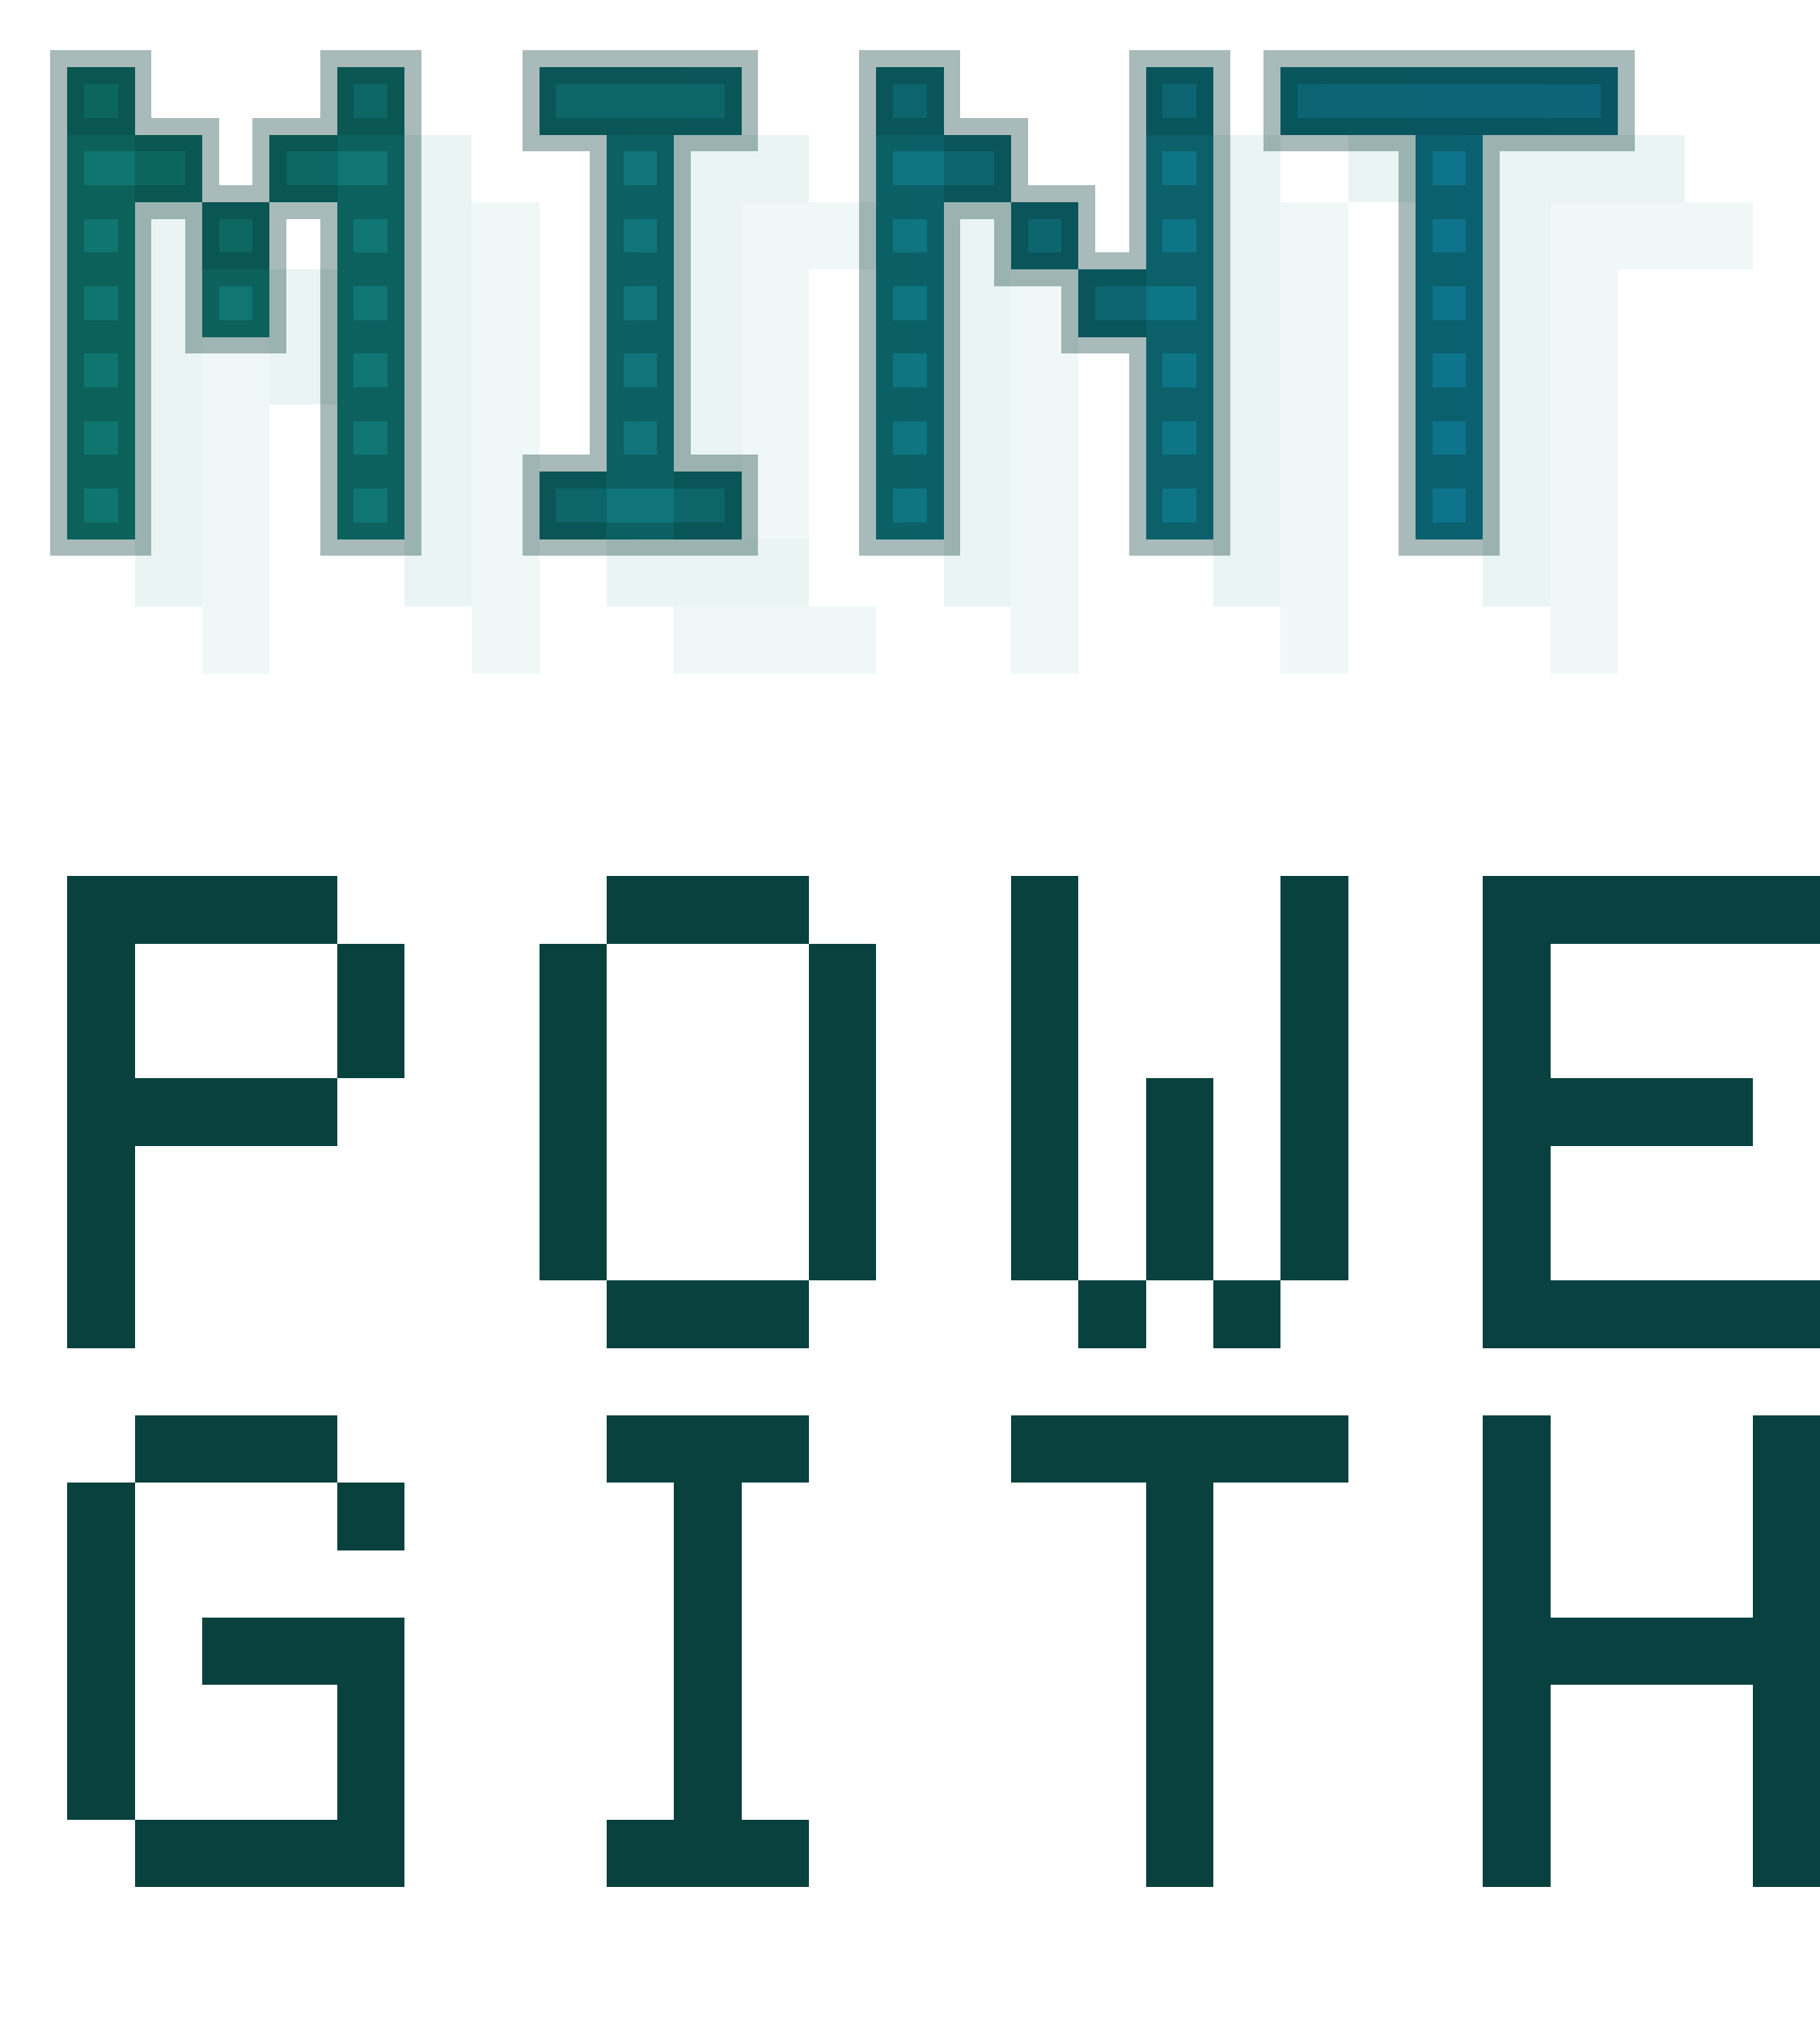
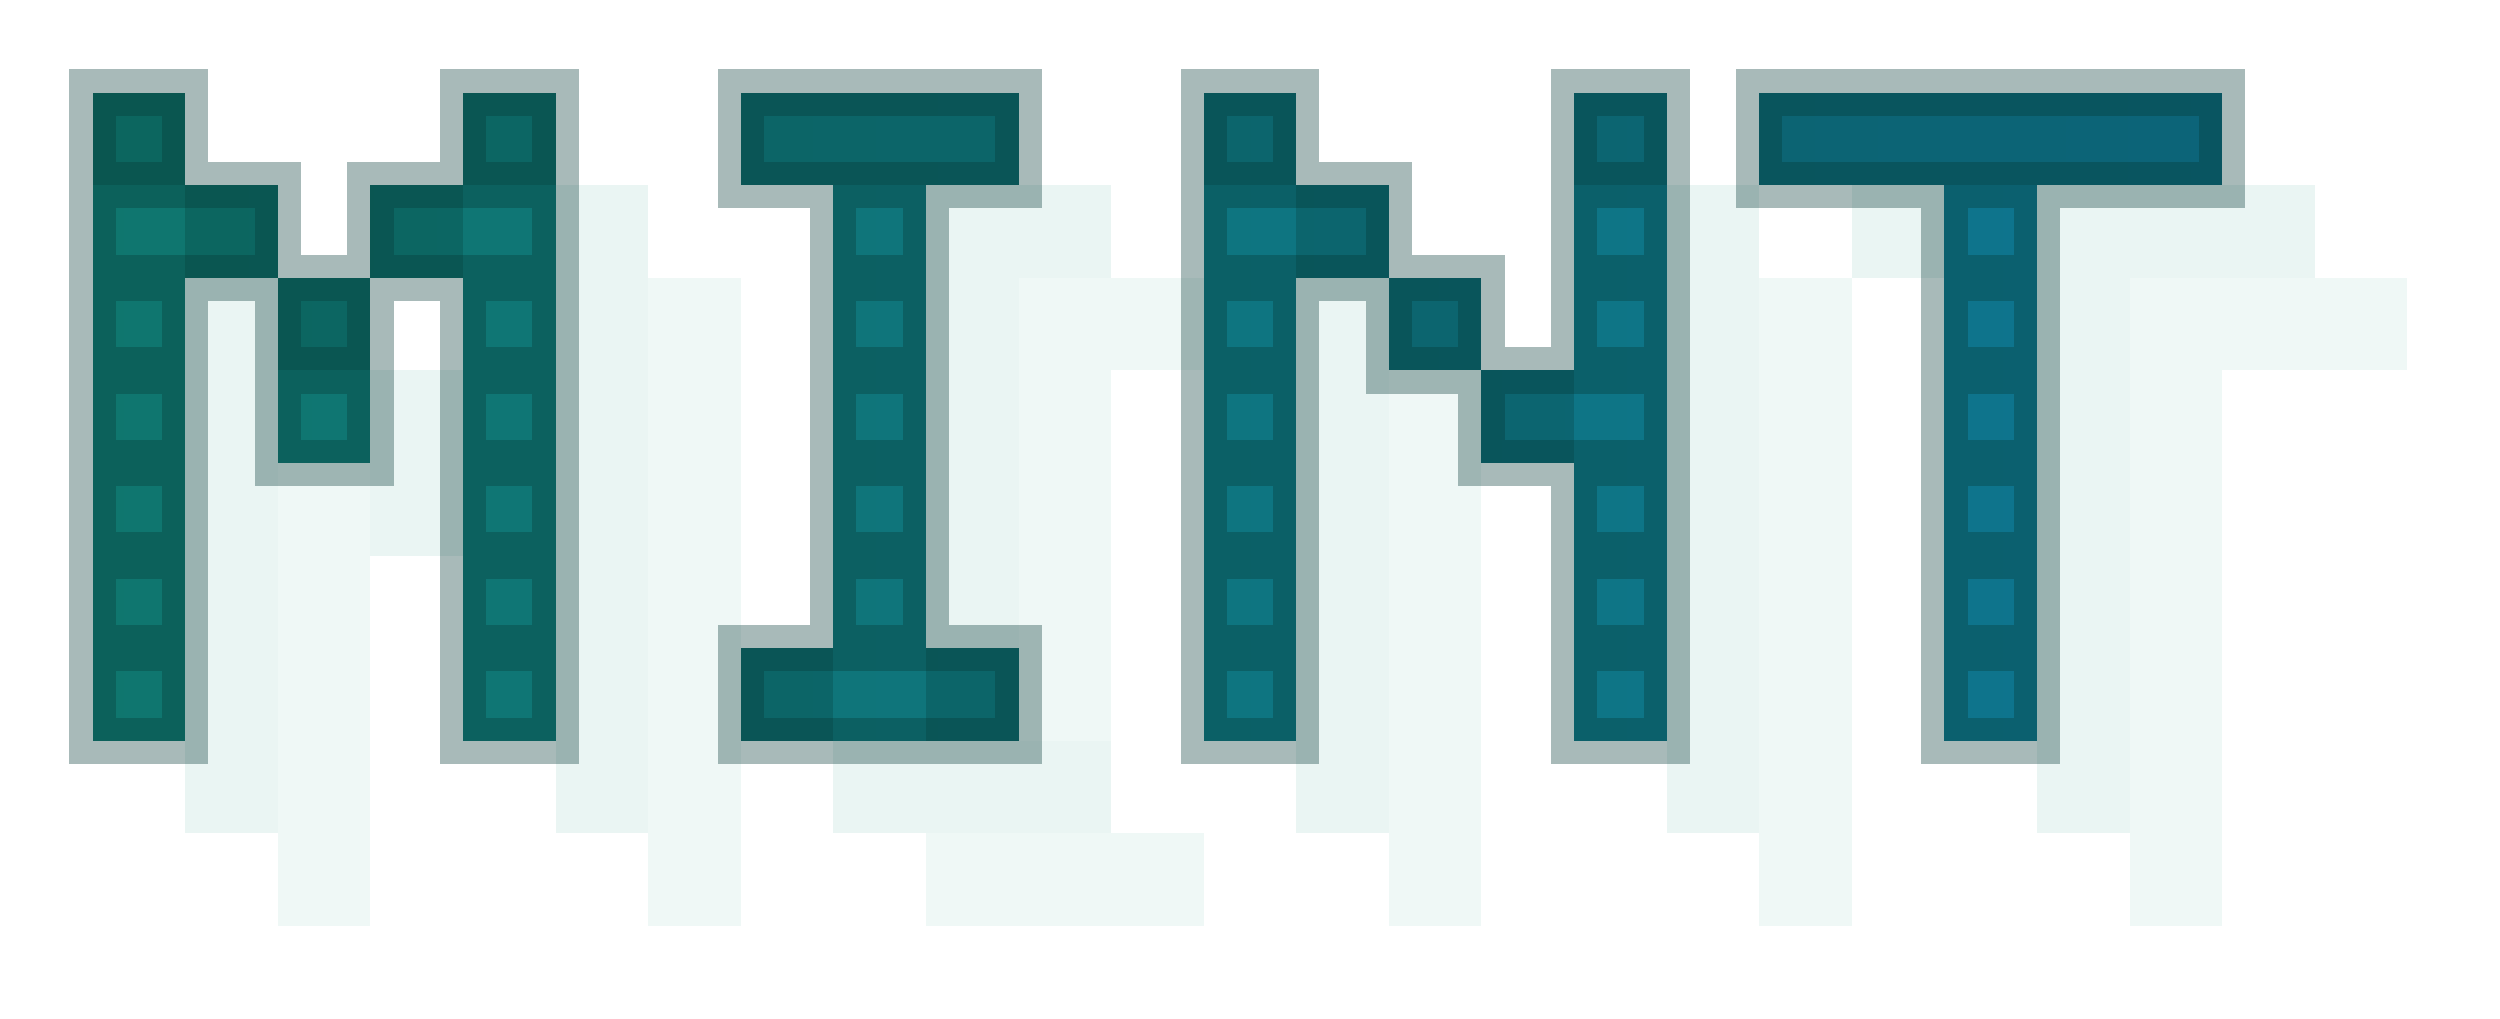
- <svg xmlns="http://www.w3.org/2000/svg" viewBox="0 0 27 30" width="135" height="150" preserveAspectRatio="xMidYMid meet" shape-rendering="crispEdges" role="img" aria-label="MINT">
+ <svg xmlns="http://www.w3.org/2000/svg" viewBox="0 0 27 11" width="135" height="55" preserveAspectRatio="xMidYMid meet" shape-rendering="crispEdges" role="img" aria-label="MINT">
  <defs>
    <path id="g0" d="M0 0h1v1h-1zM4 0h1v1h-1zM0 1h2v1h-2zM3 1h2v1h-2zM0 2h1v1h-1zM2 2h1v1h-1zM4 2h1v1h-1zM0 3h1v1h-1zM2 3h1v1h-1zM4 3h1v1h-1zM0 4h1v1h-1zM4 4h1v1h-1zM0 5h1v1h-1zM4 5h1v1h-1zM0 6h1v1h-1zM4 6h1v1h-1z" />
    <path id="g1" d="M1 0h3v1h-3zM2 1h1v1h-1zM2 2h1v1h-1zM2 3h1v1h-1zM2 4h1v1h-1zM2 5h1v1h-1zM1 6h3v1h-3z" />
    <path id="g2" d="M0 0h1v1h-1zM4 0h1v1h-1zM0 1h2v1h-2zM4 1h1v1h-1zM0 2h1v1h-1zM2 2h1v1h-1zM4 2h1v1h-1zM0 3h1v1h-1zM3 3h2v1h-2zM0 4h1v1h-1zM4 4h1v1h-1zM0 5h1v1h-1zM4 5h1v1h-1zM0 6h1v1h-1zM4 6h1v1h-1z" />
    <path id="g3" d="M0 0h5v1h-5zM2 1h1v1h-1zM2 2h1v1h-1zM2 3h1v1h-1zM2 4h1v1h-1zM2 5h1v1h-1zM2 6h1v1h-1z" />
    <linearGradient id="f" gradientUnits="userSpaceOnUse" x1="1" y1="0" x2="24" y2="0" spreadMethod="reflect">
      <stop offset="0.000" stop-color="#0F766E" />
      <stop offset="1.000" stop-color="#0E7490" />
      <animateTransform attributeName="gradientTransform" type="translate" from="0 0" to="46 0" dur="4s" begin="0s" repeatCount="indefinite" />
    </linearGradient>
  </defs>
  <g>
    <g>
      <g transform="translate(1 1) scale(1 1)">
        <use href="#g0" x="2.000" y="2" fill="#eff8f6" />
        <use href="#g0" x="1.000" y="1" fill="#eaf5f3" />
      </g>
      <path d="M1 1h1v1h-1zM5 1h1v1h-1zM1 2h2v1h-2zM4 2h2v1h-2zM1 3h1v1h-1zM3 3h1v1h-1zM5 3h1v1h-1zM1 4h1v1h-1zM3 4h1v1h-1zM5 4h1v1h-1zM1 5h1v1h-1zM5 5h1v1h-1zM1 6h1v1h-1zM5 6h1v1h-1zM1 7h1v1h-1zM5 7h1v1h-1z" fill="url(#f)" />
      <g transform="translate(1 1) scale(1 1)">
        <path d="M0 0h1v1h-1zM4 0h1v1h-1zM0 1h2v1h-2zM3 1h2v1h-2zM0 2h1v1h-1zM2 2h1v1h-1zM4 2h1v1h-1zM0 3h1v1h-1zM2 3h1v1h-1zM4 3h1v1h-1zM0 4h1v1h-1zM4 4h1v1h-1zM0 5h1v1h-1zM4 5h1v1h-1zM0 6h1v1h-1zM4 6h1v1h-1z" fill="none" stroke="#083b37" stroke-width="0.5" stroke-opacity="0.35" />
        <path d="M0 0h1v1h-1zM4 0h1v1h-1zM1 1h1v1h-1zM3 1h1v1h-1zM2 2h1v1h-1z" fill="#073531" fill-opacity="0.24" />
      </g>
    </g>
    <g>
      <g transform="translate(7 1) scale(1 1)">
        <use href="#g1" x="2.000" y="2" fill="#eff8f6" />
        <use href="#g1" x="1.000" y="1" fill="#eaf5f3" />
      </g>
      <path d="M8 1h3v1h-3zM9 2h1v1h-1zM9 3h1v1h-1zM9 4h1v1h-1zM9 5h1v1h-1zM9 6h1v1h-1zM8 7h3v1h-3z" fill="url(#f)" />
      <g transform="translate(7 1) scale(1 1)">
        <path d="M1 0h3v1h-3zM2 1h1v1h-1zM2 2h1v1h-1zM2 3h1v1h-1zM2 4h1v1h-1zM2 5h1v1h-1zM1 6h3v1h-3z" fill="none" stroke="#083b37" stroke-width="0.5" stroke-opacity="0.35" />
        <path d="M1 0h3v1h-3zM1 6h1v1h-1zM3 6h1v1h-1z" fill="#073531" fill-opacity="0.24" />
      </g>
    </g>
    <g>
      <g transform="translate(13 1) scale(1 1)">
        <use href="#g2" x="2.000" y="2" fill="#eff8f6" />
        <use href="#g2" x="1.000" y="1" fill="#eaf5f3" />
      </g>
      <path d="M13 1h1v1h-1zM17 1h1v1h-1zM13 2h2v1h-2zM17 2h1v1h-1zM13 3h1v1h-1zM15 3h1v1h-1zM17 3h1v1h-1zM13 4h1v1h-1zM16 4h2v1h-2zM13 5h1v1h-1zM17 5h1v1h-1zM13 6h1v1h-1zM17 6h1v1h-1zM13 7h1v1h-1zM17 7h1v1h-1z" fill="url(#f)" />
      <g transform="translate(13 1) scale(1 1)">
        <path d="M0 0h1v1h-1zM4 0h1v1h-1zM0 1h2v1h-2zM4 1h1v1h-1zM0 2h1v1h-1zM2 2h1v1h-1zM4 2h1v1h-1zM0 3h1v1h-1zM3 3h2v1h-2zM0 4h1v1h-1zM4 4h1v1h-1zM0 5h1v1h-1zM4 5h1v1h-1zM0 6h1v1h-1zM4 6h1v1h-1z" fill="none" stroke="#083b37" stroke-width="0.5" stroke-opacity="0.35" />
        <path d="M0 0h1v1h-1zM4 0h1v1h-1zM1 1h1v1h-1zM2 2h1v1h-1zM3 3h1v1h-1z" fill="#073531" fill-opacity="0.24" />
      </g>
    </g>
    <g>
      <g transform="translate(19 1) scale(1 1)">
        <use href="#g3" x="2.000" y="2" fill="#eff8f6" />
        <use href="#g3" x="1.000" y="1" fill="#eaf5f3" />
      </g>
      <path d="M19 1h5v1h-5zM21 2h1v1h-1zM21 3h1v1h-1zM21 4h1v1h-1zM21 5h1v1h-1zM21 6h1v1h-1zM21 7h1v1h-1z" fill="url(#f)" />
      <g transform="translate(19 1) scale(1 1)">
        <path d="M0 0h5v1h-5zM2 1h1v1h-1zM2 2h1v1h-1zM2 3h1v1h-1zM2 4h1v1h-1zM2 5h1v1h-1zM2 6h1v1h-1z" fill="none" stroke="#083b37" stroke-width="0.5" stroke-opacity="0.35" />
        <path d="M0 0h5v1h-5z" fill="#073531" fill-opacity="0.24" />
      </g>
    </g>
  </g>
-   <g font-family="none" shape-rendering="crispEdges">
-     <a href="https://github.com/iamangusu/pixel-banner" target="_blank" rel="noopener">
-       <g transform="translate(1 13)" fill="url(#ff1)">
-         <path d="M0 0h4v1h-4zM0 1h1v1h-1zM4 1h1v1h-1zM0 2h1v1h-1zM4 2h1v1h-1zM0 3h4v1h-4zM0 4h1v1h-1zM0 5h1v1h-1zM0 6h1v1h-1zM8 0h3v1h-3zM7 1h1v1h-1zM11 1h1v1h-1zM7 2h1v1h-1zM11 2h1v1h-1zM7 3h1v1h-1zM11 3h1v1h-1zM7 4h1v1h-1zM11 4h1v1h-1zM7 5h1v1h-1zM11 5h1v1h-1zM8 6h3v1h-3zM14 0h1v1h-1zM18 0h1v1h-1zM14 1h1v1h-1zM18 1h1v1h-1zM14 2h1v1h-1zM18 2h1v1h-1zM14 3h1v1h-1zM16 3h1v1h-1zM18 3h1v1h-1zM14 4h1v1h-1zM16 4h1v1h-1zM18 4h1v1h-1zM14 5h1v1h-1zM16 5h1v1h-1zM18 5h1v1h-1zM15 6h1v1h-1zM17 6h1v1h-1zM21 0h5v1h-5zM21 1h1v1h-1zM21 2h1v1h-1zM21 3h4v1h-4zM21 4h1v1h-1zM21 5h1v1h-1zM21 6h5v1h-5zM28 0h4v1h-4zM28 1h1v1h-1zM32 1h1v1h-1zM28 2h1v1h-1zM32 2h1v1h-1zM28 3h4v1h-4zM28 4h1v1h-1zM30 4h1v1h-1zM28 5h1v1h-1zM31 5h1v1h-1zM28 6h1v1h-1zM32 6h1v1h-1zM35 0h5v1h-5zM35 1h1v1h-1zM35 2h1v1h-1zM35 3h4v1h-4zM35 4h1v1h-1zM35 5h1v1h-1zM35 6h5v1h-5zM42 0h4v1h-4zM42 1h1v1h-1zM46 1h1v1h-1zM42 2h1v1h-1zM46 2h1v1h-1zM42 3h1v1h-1zM46 3h1v1h-1zM42 4h1v1h-1zM46 4h1v1h-1zM42 5h1v1h-1zM46 5h1v1h-1zM42 6h4v1h-4zM56 0h4v1h-4zM56 1h1v1h-1zM60 1h1v1h-1zM56 2h1v1h-1zM60 2h1v1h-1zM56 3h4v1h-4zM56 4h1v1h-1zM60 4h1v1h-1zM56 5h1v1h-1zM60 5h1v1h-1zM56 6h4v1h-4zM63 0h1v1h-1zM67 0h1v1h-1zM63 1h1v1h-1zM67 1h1v1h-1zM64 2h1v1h-1zM66 2h1v1h-1zM65 3h1v1h-1zM65 4h1v1h-1zM65 5h1v1h-1zM65 6h1v1h-1zM77 0h4v1h-4zM77 1h1v1h-1zM81 1h1v1h-1zM77 2h1v1h-1zM81 2h1v1h-1zM77 3h4v1h-4zM77 4h1v1h-1zM77 5h1v1h-1zM77 6h1v1h-1zM85 0h3v1h-3zM86 1h1v1h-1zM86 2h1v1h-1zM86 3h1v1h-1zM86 4h1v1h-1zM86 5h1v1h-1zM85 6h3v1h-3zM91 0h1v1h-1zM95 0h1v1h-1zM91 1h1v1h-1zM95 1h1v1h-1zM92 2h1v1h-1zM94 2h1v1h-1zM93 3h1v1h-1zM92 4h1v1h-1zM94 4h1v1h-1zM91 5h1v1h-1zM95 5h1v1h-1zM91 6h1v1h-1zM95 6h1v1h-1zM98 0h5v1h-5zM98 1h1v1h-1zM98 2h1v1h-1zM98 3h4v1h-4zM98 4h1v1h-1zM98 5h1v1h-1zM98 6h5v1h-5zM105 0h1v1h-1zM105 1h1v1h-1zM105 2h1v1h-1zM105 3h1v1h-1zM105 4h1v1h-1zM105 5h1v1h-1zM105 6h5v1h-5zM112 3h5v1h-5zM119 0h4v1h-4zM119 1h1v1h-1zM123 1h1v1h-1zM119 2h1v1h-1zM123 2h1v1h-1zM119 3h4v1h-4zM119 4h1v1h-1zM123 4h1v1h-1zM119 5h1v1h-1zM123 5h1v1h-1zM119 6h4v1h-4zM127 0h3v1h-3zM126 1h1v1h-1zM130 1h1v1h-1zM126 2h1v1h-1zM130 2h1v1h-1zM126 3h5v1h-5zM126 4h1v1h-1zM130 4h1v1h-1zM126 5h1v1h-1zM130 5h1v1h-1zM126 6h1v1h-1zM130 6h1v1h-1zM133 0h1v1h-1zM137 0h1v1h-1zM133 1h2v1h-2zM137 1h1v1h-1zM133 2h1v1h-1zM135 2h1v1h-1zM137 2h1v1h-1zM133 3h1v1h-1zM136 3h2v1h-2zM133 4h1v1h-1zM137 4h1v1h-1zM133 5h1v1h-1zM137 5h1v1h-1zM133 6h1v1h-1zM137 6h1v1h-1zM140 0h1v1h-1zM144 0h1v1h-1zM140 1h2v1h-2zM144 1h1v1h-1zM140 2h1v1h-1zM142 2h1v1h-1zM144 2h1v1h-1zM140 3h1v1h-1zM143 3h2v1h-2zM140 4h1v1h-1zM144 4h1v1h-1zM140 5h1v1h-1zM144 5h1v1h-1zM140 6h1v1h-1zM144 6h1v1h-1zM147 0h5v1h-5zM147 1h1v1h-1zM147 2h1v1h-1zM147 3h4v1h-4zM147 4h1v1h-1zM147 5h1v1h-1zM147 6h5v1h-5zM154 0h4v1h-4zM154 1h1v1h-1zM158 1h1v1h-1zM154 2h1v1h-1zM158 2h1v1h-1zM154 3h4v1h-4zM154 4h1v1h-1zM156 4h1v1h-1zM154 5h1v1h-1zM157 5h1v1h-1zM154 6h1v1h-1zM158 6h1v1h-1z" />
-         <path d="M1 0h3v1h-3zM0 1h1v1h-1zM4 1h1v1h-1zM0 2h1v1h-1zM0 3h1v1h-1zM2 3h3v1h-3zM0 4h1v1h-1zM4 4h1v1h-1zM0 5h1v1h-1zM4 5h1v1h-1zM1 6h4v1h-4zM8 0h3v1h-3zM9 1h1v1h-1zM9 2h1v1h-1zM9 3h1v1h-1zM9 4h1v1h-1zM9 5h1v1h-1zM8 6h3v1h-3zM14 0h5v1h-5zM16 1h1v1h-1zM16 2h1v1h-1zM16 3h1v1h-1zM16 4h1v1h-1zM16 5h1v1h-1zM16 6h1v1h-1zM21 0h1v1h-1zM25 0h1v1h-1zM21 1h1v1h-1zM25 1h1v1h-1zM21 2h1v1h-1zM25 2h1v1h-1zM21 3h5v1h-5zM21 4h1v1h-1zM25 4h1v1h-1zM21 5h1v1h-1zM25 5h1v1h-1zM21 6h1v1h-1zM25 6h1v1h-1zM28 0h1v1h-1zM32 0h1v1h-1zM28 1h1v1h-1zM32 1h1v1h-1zM28 2h1v1h-1zM32 2h1v1h-1zM28 3h1v1h-1zM32 3h1v1h-1zM28 4h1v1h-1zM32 4h1v1h-1zM28 5h1v1h-1zM32 5h1v1h-1zM29 6h3v1h-3zM35 0h4v1h-4zM35 1h1v1h-1zM39 1h1v1h-1zM35 2h1v1h-1zM39 2h1v1h-1zM35 3h4v1h-4zM35 4h1v1h-1zM39 4h1v1h-1zM35 5h1v1h-1zM39 5h1v1h-1zM35 6h4v1h-4zM43 5h2v1h-2zM43 6h2v1h-2zM50 0h3v1h-3zM49 1h1v1h-1zM53 1h1v1h-1zM49 2h1v1h-1zM49 3h1v1h-1zM49 4h1v1h-1zM49 5h1v1h-1zM53 5h1v1h-1zM50 6h3v1h-3zM57 0h3v1h-3zM56 1h1v1h-1zM60 1h1v1h-1zM56 2h1v1h-1zM60 2h1v1h-1zM56 3h1v1h-1zM60 3h1v1h-1zM56 4h1v1h-1zM60 4h1v1h-1zM56 5h1v1h-1zM60 5h1v1h-1zM57 6h3v1h-3zM63 0h1v1h-1zM67 0h1v1h-1zM63 1h2v1h-2zM66 1h2v1h-2zM63 2h1v1h-1zM65 2h1v1h-1zM67 2h1v1h-1zM63 3h1v1h-1zM65 3h1v1h-1zM67 3h1v1h-1zM63 4h1v1h-1zM67 4h1v1h-1zM63 5h1v1h-1zM67 5h1v1h-1zM63 6h1v1h-1zM67 6h1v1h-1zM74 0h1v1h-1zM74 1h1v1h-1zM73 2h1v1h-1zM72 3h1v1h-1zM71 4h1v1h-1zM70 5h1v1h-1zM70 6h1v1h-1zM78 0h3v1h-3zM79 1h1v1h-1zM79 2h1v1h-1zM79 3h1v1h-1zM79 4h1v1h-1zM79 5h1v1h-1zM78 6h3v1h-3zM85 0h3v1h-3zM84 1h1v1h-1zM88 1h1v1h-1zM84 2h1v1h-1zM88 2h1v1h-1zM84 3h5v1h-5zM84 4h1v1h-1zM88 4h1v1h-1zM84 5h1v1h-1zM88 5h1v1h-1zM84 6h1v1h-1zM88 6h1v1h-1zM91 0h1v1h-1zM95 0h1v1h-1zM91 1h2v1h-2zM94 1h2v1h-2zM91 2h1v1h-1zM93 2h1v1h-1zM95 2h1v1h-1zM91 3h1v1h-1zM93 3h1v1h-1zM95 3h1v1h-1zM91 4h1v1h-1zM95 4h1v1h-1zM91 5h1v1h-1zM95 5h1v1h-1zM91 6h1v1h-1zM95 6h1v1h-1zM99 0h3v1h-3zM98 1h1v1h-1zM102 1h1v1h-1zM98 2h1v1h-1zM102 2h1v1h-1zM98 3h5v1h-5zM98 4h1v1h-1zM102 4h1v1h-1zM98 5h1v1h-1zM102 5h1v1h-1zM98 6h1v1h-1zM102 6h1v1h-1zM105 0h1v1h-1zM109 0h1v1h-1zM105 1h2v1h-2zM109 1h1v1h-1zM105 2h1v1h-1zM107 2h1v1h-1zM109 2h1v1h-1zM105 3h1v1h-1zM108 3h2v1h-2zM105 4h1v1h-1zM109 4h1v1h-1zM105 5h1v1h-1zM109 5h1v1h-1zM105 6h1v1h-1zM109 6h1v1h-1zM113 0h3v1h-3zM112 1h1v1h-1zM116 1h1v1h-1zM112 2h1v1h-1zM112 3h1v1h-1zM114 3h3v1h-3zM112 4h1v1h-1zM116 4h1v1h-1zM112 5h1v1h-1zM116 5h1v1h-1zM113 6h4v1h-4zM119 0h1v1h-1zM123 0h1v1h-1zM119 1h1v1h-1zM123 1h1v1h-1zM119 2h1v1h-1zM123 2h1v1h-1zM119 3h1v1h-1zM123 3h1v1h-1zM119 4h1v1h-1zM123 4h1v1h-1zM119 5h1v1h-1zM123 5h1v1h-1zM120 6h3v1h-3zM127 0h4v1h-4zM126 1h1v1h-1zM126 2h1v1h-1zM127 3h3v1h-3zM130 4h1v1h-1zM130 5h1v1h-1zM126 6h4v1h-4zM133 0h1v1h-1zM137 0h1v1h-1zM133 1h1v1h-1zM137 1h1v1h-1zM133 2h1v1h-1zM137 2h1v1h-1zM133 3h1v1h-1zM137 3h1v1h-1zM133 4h1v1h-1zM137 4h1v1h-1zM133 5h1v1h-1zM137 5h1v1h-1zM134 6h3v1h-3zM144 0h1v1h-1zM144 1h1v1h-1zM143 2h1v1h-1zM142 3h1v1h-1zM141 4h1v1h-1zM140 5h1v1h-1zM140 6h1v1h-1zM147 0h4v1h-4zM147 1h1v1h-1zM151 1h1v1h-1zM147 2h1v1h-1zM151 2h1v1h-1zM147 3h4v1h-4zM147 4h1v1h-1zM147 5h1v1h-1zM147 6h1v1h-1zM155 0h3v1h-3zM156 1h1v1h-1zM156 2h1v1h-1zM156 3h1v1h-1zM156 4h1v1h-1zM156 5h1v1h-1zM155 6h3v1h-3zM161 0h1v1h-1zM165 0h1v1h-1zM161 1h1v1h-1zM165 1h1v1h-1zM162 2h1v1h-1zM164 2h1v1h-1zM163 3h1v1h-1zM162 4h1v1h-1zM164 4h1v1h-1zM161 5h1v1h-1zM165 5h1v1h-1zM161 6h1v1h-1zM165 6h1v1h-1zM168 0h5v1h-5zM168 1h1v1h-1zM168 2h1v1h-1zM168 3h4v1h-4zM168 4h1v1h-1zM168 5h1v1h-1zM168 6h5v1h-5zM175 0h1v1h-1zM175 1h1v1h-1zM175 2h1v1h-1zM175 3h1v1h-1zM175 4h1v1h-1zM175 5h1v1h-1zM175 6h5v1h-5zM182 3h5v1h-5zM189 0h4v1h-4zM189 1h1v1h-1zM193 1h1v1h-1zM189 2h1v1h-1zM193 2h1v1h-1zM189 3h4v1h-4zM189 4h1v1h-1zM193 4h1v1h-1zM189 5h1v1h-1zM193 5h1v1h-1zM189 6h4v1h-4zM197 0h3v1h-3zM196 1h1v1h-1zM200 1h1v1h-1zM196 2h1v1h-1zM200 2h1v1h-1zM196 3h5v1h-5zM196 4h1v1h-1zM200 4h1v1h-1zM196 5h1v1h-1zM200 5h1v1h-1zM196 6h1v1h-1zM200 6h1v1h-1zM203 0h1v1h-1zM207 0h1v1h-1zM203 1h2v1h-2zM207 1h1v1h-1zM203 2h1v1h-1zM205 2h1v1h-1zM207 2h1v1h-1zM203 3h1v1h-1zM206 3h2v1h-2zM203 4h1v1h-1zM207 4h1v1h-1zM203 5h1v1h-1zM207 5h1v1h-1zM203 6h1v1h-1zM207 6h1v1h-1zM210 0h1v1h-1zM214 0h1v1h-1zM210 1h2v1h-2zM214 1h1v1h-1zM210 2h1v1h-1zM212 2h1v1h-1zM214 2h1v1h-1zM210 3h1v1h-1zM213 3h2v1h-2zM210 4h1v1h-1zM214 4h1v1h-1zM210 5h1v1h-1zM214 5h1v1h-1zM210 6h1v1h-1zM214 6h1v1h-1zM217 0h5v1h-5zM217 1h1v1h-1zM217 2h1v1h-1zM217 3h4v1h-4zM217 4h1v1h-1zM217 5h1v1h-1zM217 6h5v1h-5zM224 0h4v1h-4zM224 1h1v1h-1zM228 1h1v1h-1zM224 2h1v1h-1zM228 2h1v1h-1zM224 3h4v1h-4zM224 4h1v1h-1zM226 4h1v1h-1zM224 5h1v1h-1zM227 5h1v1h-1zM224 6h1v1h-1zM228 6h1v1h-1z" transform="translate(0 8)" />
-       </g>
-     </a>
-   </g>
-   <linearGradient id="ff1" gradientUnits="userSpaceOnUse" x1="1" y1="0" x2="230" y2="0">
-     <stop offset="0" stop-color="#08413d" />
-     <stop offset="1" stop-color="#08404f" />
-   </linearGradient>
</svg>
